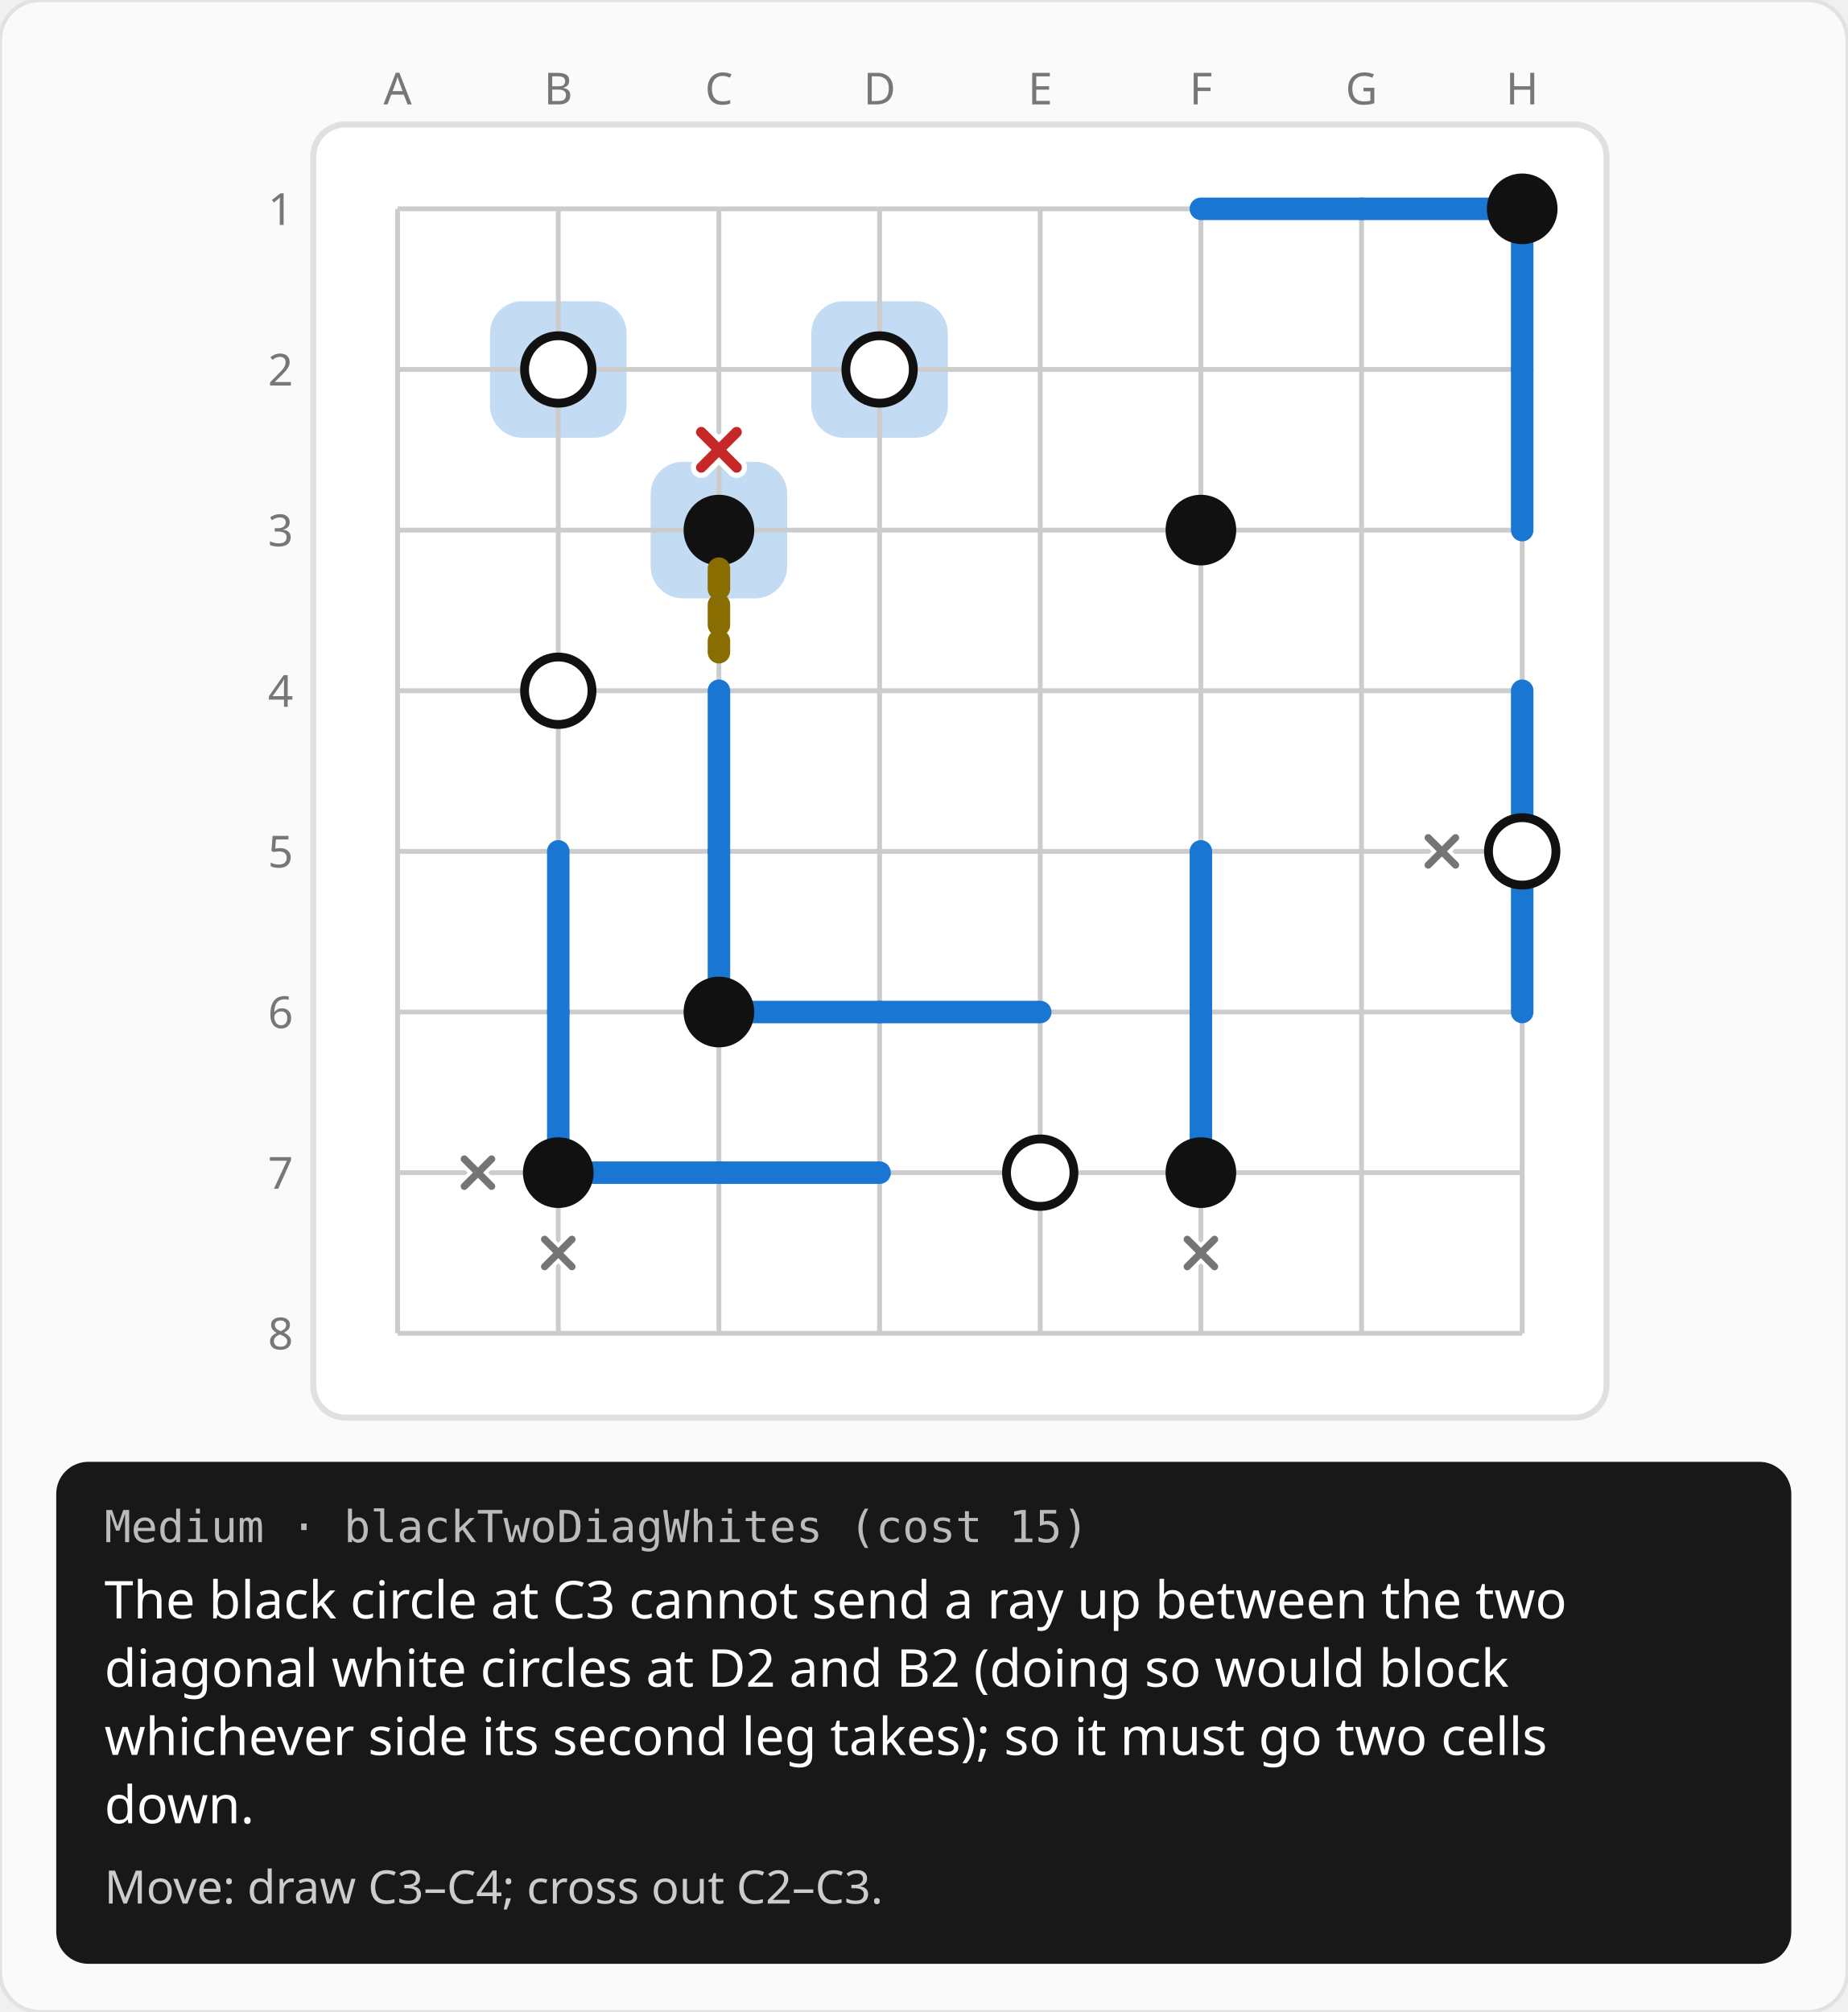
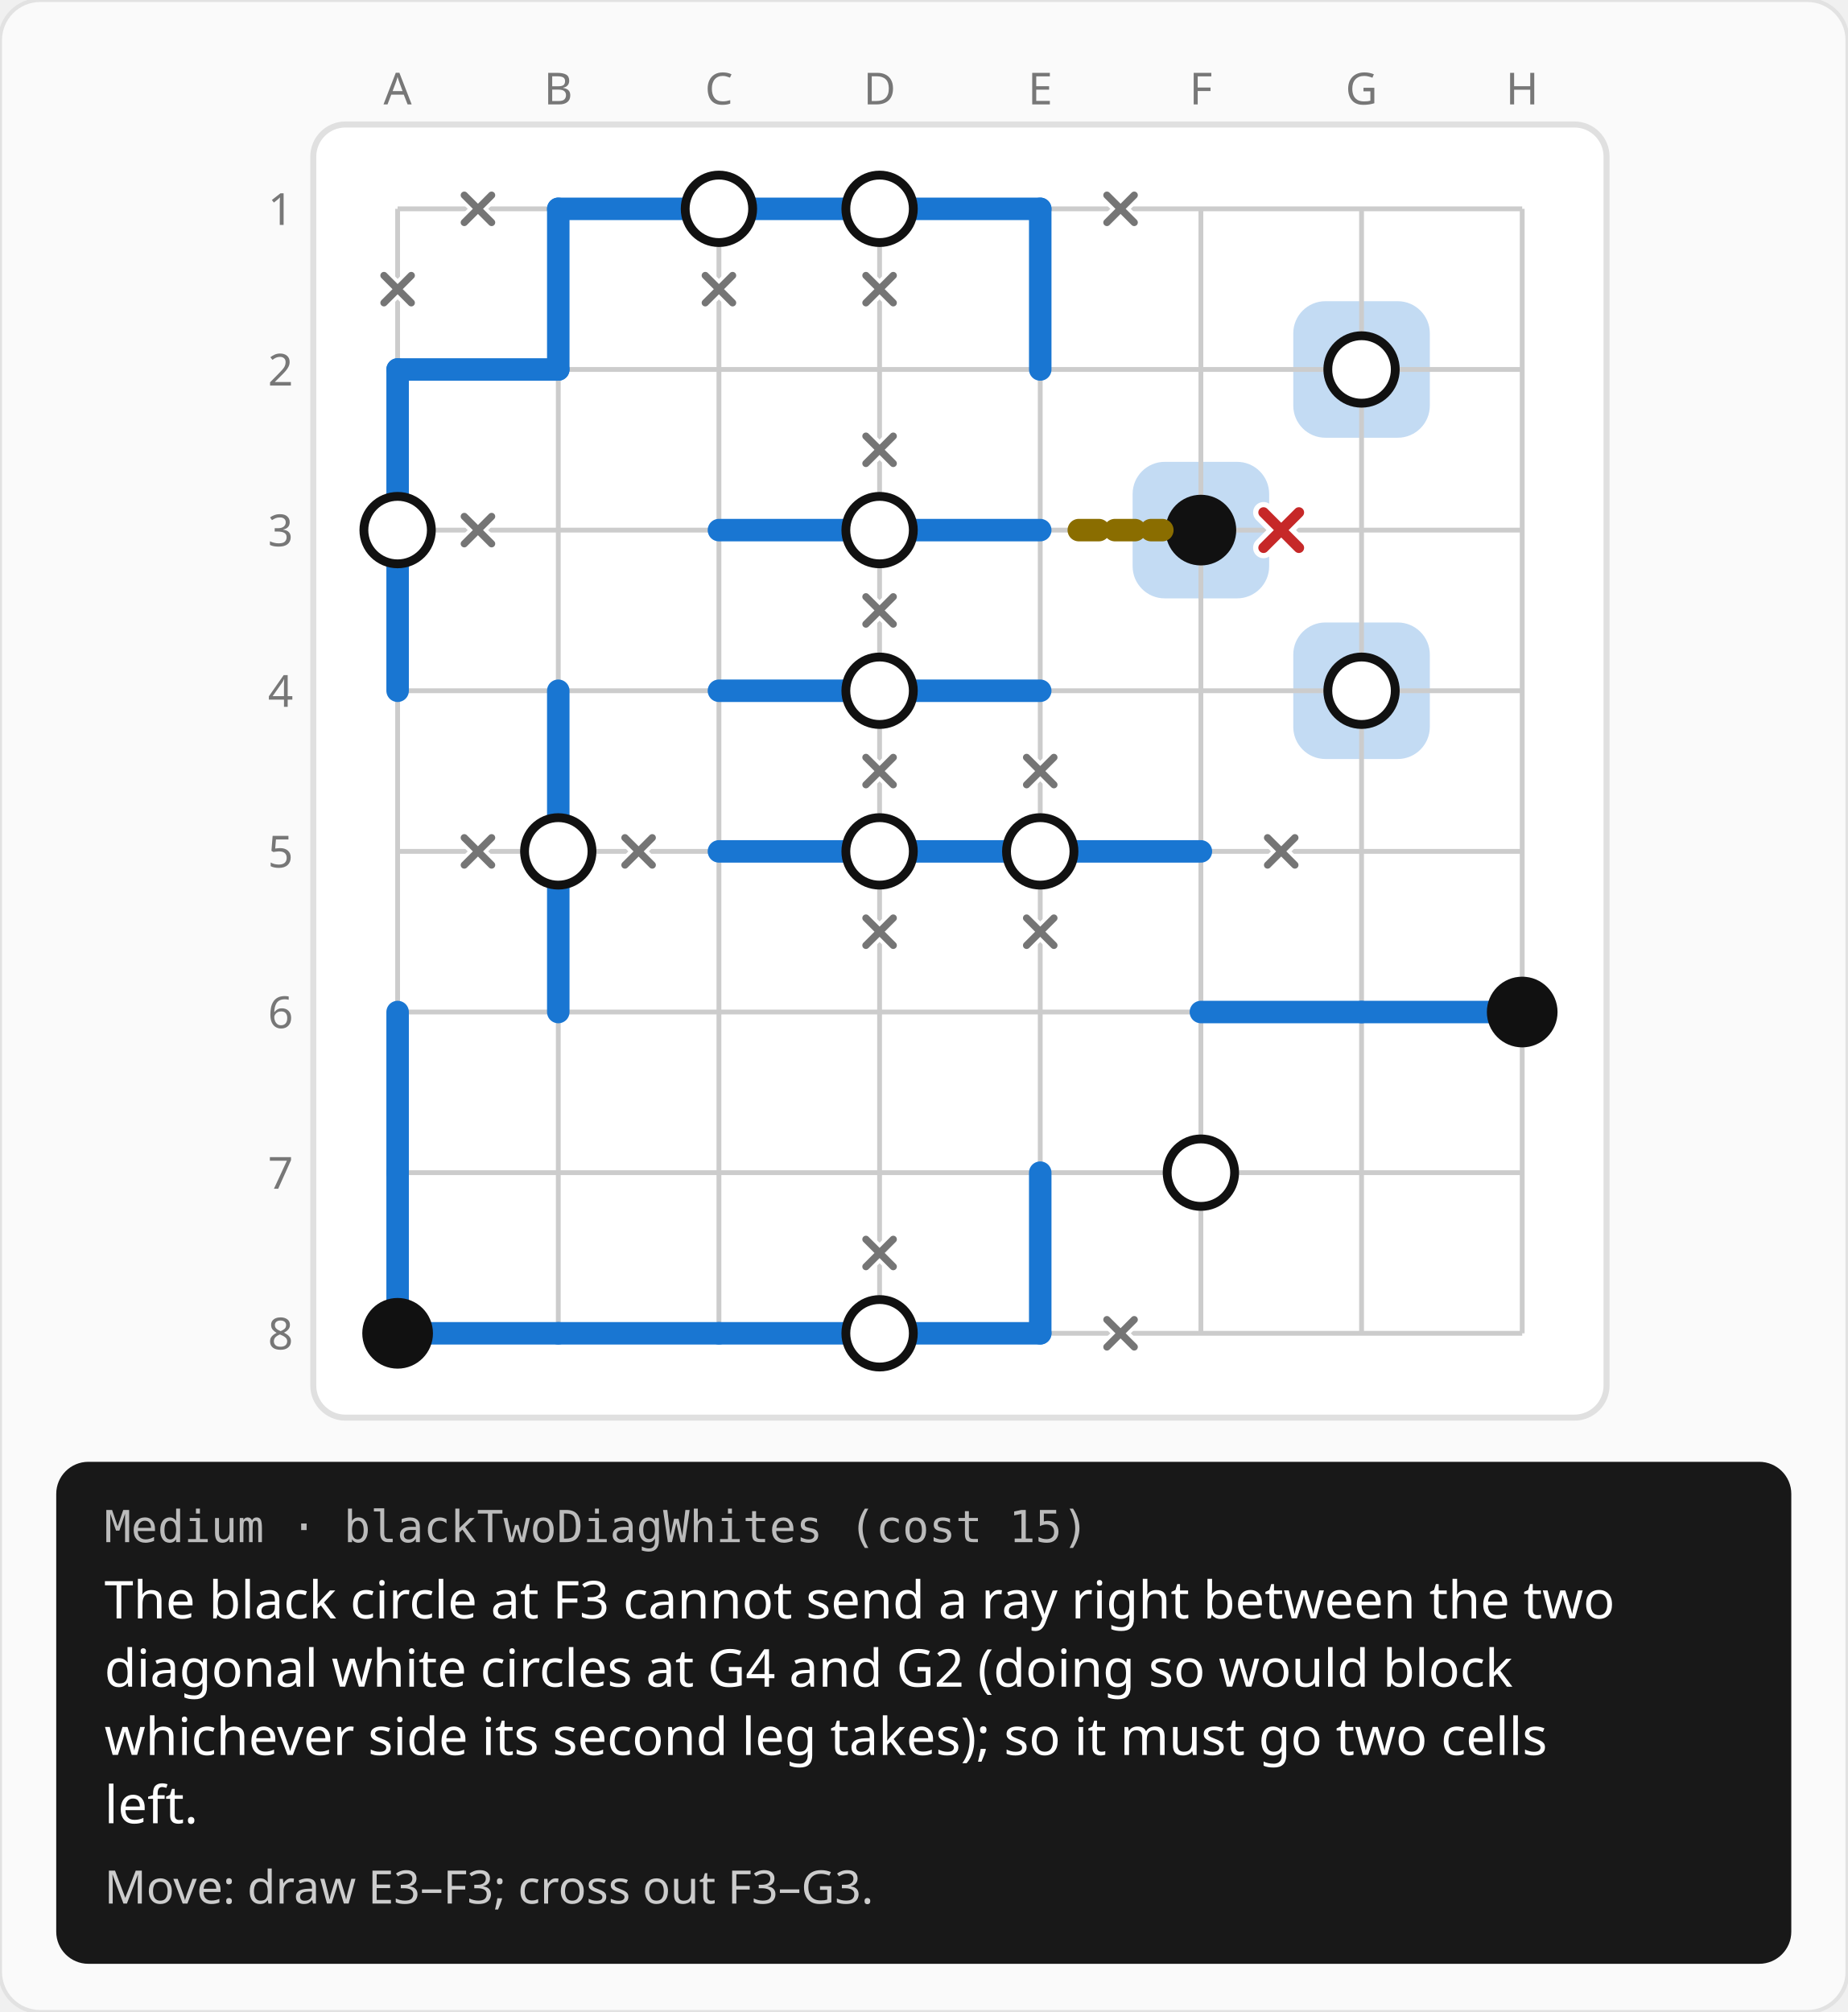
<svg xmlns="http://www.w3.org/2000/svg" width="460" height="501" viewBox="0 0 460 501">
  <rect width="460" height="501" rx="10" fill="#fafafa" stroke="#e2e2e2" />
  <defs>
    <pattern id="hatch" width="8" height="8" patternUnits="userSpaceOnUse" patternTransform="rotate(45)">
      <line x1="0" y1="0" x2="0" y2="8" stroke="#d55e00" stroke-width="3" opacity="0.55" />
    </pattern>
  </defs>
  <g transform="translate(59 12)">
    <text x="40" y="14" fill="#777777" font-size="11" font-family="system-ui, sans-serif" text-anchor="middle">A</text>
    <text x="80" y="14" fill="#777777" font-size="11" font-family="system-ui, sans-serif" text-anchor="middle">B</text>
    <text x="120" y="14" fill="#777777" font-size="11" font-family="system-ui, sans-serif" text-anchor="middle">C</text>
    <text x="160" y="14" fill="#777777" font-size="11" font-family="system-ui, sans-serif" text-anchor="middle">D</text>
    <text x="200" y="14" fill="#777777" font-size="11" font-family="system-ui, sans-serif" text-anchor="middle">E</text>
    <text x="240" y="14" fill="#777777" font-size="11" font-family="system-ui, sans-serif" text-anchor="middle">F</text>
    <text x="280" y="14" fill="#777777" font-size="11" font-family="system-ui, sans-serif" text-anchor="middle">G</text>
    <text x="320" y="14" fill="#777777" font-size="11" font-family="system-ui, sans-serif" text-anchor="middle">H</text>
    <text x="14" y="44" fill="#777777" font-size="11" font-family="system-ui, sans-serif" text-anchor="end">1</text>
    <text x="14" y="84" fill="#777777" font-size="11" font-family="system-ui, sans-serif" text-anchor="end">2</text>
    <text x="14" y="124" fill="#777777" font-size="11" font-family="system-ui, sans-serif" text-anchor="end">3</text>
    <text x="14" y="164" fill="#777777" font-size="11" font-family="system-ui, sans-serif" text-anchor="end">4</text>
    <text x="14" y="204" fill="#777777" font-size="11" font-family="system-ui, sans-serif" text-anchor="end">5</text>
    <text x="14" y="244" fill="#777777" font-size="11" font-family="system-ui, sans-serif" text-anchor="end">6</text>
    <text x="14" y="284" fill="#777777" font-size="11" font-family="system-ui, sans-serif" text-anchor="end">7</text>
    <text x="14" y="324" fill="#777777" font-size="11" font-family="system-ui, sans-serif" text-anchor="end">8</text>
    <g transform="translate(18 18)">
      <rect x="1" y="1" width="322" height="322" rx="8" fill="#ffffff" stroke="#e0e0e0" stroke-width="1.5" />
-       <rect x="85" y="85" width="34" height="34" rx="8" fill="rgba(25,118,210,0.26)" />
-       <rect x="125" y="45" width="34" height="34" rx="8" fill="rgba(25,118,210,0.26)" />
-       <rect x="45" y="45" width="34" height="34" rx="8" fill="rgba(25,118,210,0.26)" />
+       <rect x="205" y="85" width="34" height="34" rx="8" fill="rgba(25,118,210,0.26)" />
+       <rect x="245" y="125" width="34" height="34" rx="8" fill="rgba(25,118,210,0.26)" />
+       <rect x="245" y="45" width="34" height="34" rx="8" fill="rgba(25,118,210,0.26)" />
      <line x1="22" y1="22" x2="302" y2="22" stroke="#cccccc" stroke-width="1.2" />
      <line x1="22" y1="62" x2="302" y2="62" stroke="#cccccc" stroke-width="1.2" />
      <line x1="22" y1="102" x2="302" y2="102" stroke="#cccccc" stroke-width="1.2" />
      <line x1="22" y1="142" x2="302" y2="142" stroke="#cccccc" stroke-width="1.2" />
      <line x1="22" y1="182" x2="302" y2="182" stroke="#cccccc" stroke-width="1.2" />
      <line x1="22" y1="222" x2="302" y2="222" stroke="#cccccc" stroke-width="1.2" />
      <line x1="22" y1="262" x2="302" y2="262" stroke="#cccccc" stroke-width="1.2" />
      <line x1="22" y1="302" x2="302" y2="302" stroke="#cccccc" stroke-width="1.2" />
      <line x1="22" y1="22" x2="22" y2="302" stroke="#cccccc" stroke-width="1.2" />
      <line x1="62" y1="22" x2="62" y2="302" stroke="#cccccc" stroke-width="1.2" />
      <line x1="102" y1="22" x2="102" y2="302" stroke="#cccccc" stroke-width="1.2" />
      <line x1="142" y1="22" x2="142" y2="302" stroke="#cccccc" stroke-width="1.2" />
      <line x1="182" y1="22" x2="182" y2="302" stroke="#cccccc" stroke-width="1.2" />
      <line x1="222" y1="22" x2="222" y2="302" stroke="#cccccc" stroke-width="1.2" />
      <line x1="262" y1="22" x2="262" y2="302" stroke="#cccccc" stroke-width="1.2" />
      <line x1="302" y1="22" x2="302" y2="302" stroke="#cccccc" stroke-width="1.2" />
-       <line x1="222" y1="22" x2="262" y2="22" stroke="#1976d2" stroke-width="5.6" stroke-linecap="round" />
-       <line x1="262" y1="22" x2="302" y2="22" stroke="#1976d2" stroke-width="5.6" stroke-linecap="round" />
-       <line x1="302" y1="22" x2="302" y2="62" stroke="#1976d2" stroke-width="5.6" stroke-linecap="round" />
-       <line x1="302" y1="62" x2="302" y2="102" stroke="#1976d2" stroke-width="5.6" stroke-linecap="round" />
-       <line x1="102" y1="142" x2="102" y2="182" stroke="#1976d2" stroke-width="5.6" stroke-linecap="round" />
-       <line x1="302" y1="142" x2="302" y2="182" stroke="#1976d2" stroke-width="5.6" stroke-linecap="round" />
+       <line x1="62" y1="22" x2="102" y2="22" stroke="#1976d2" stroke-width="5.6" stroke-linecap="round" />
+       <line x1="62" y1="22" x2="62" y2="62" stroke="#1976d2" stroke-width="5.6" stroke-linecap="round" />
+       <line x1="102" y1="22" x2="142" y2="22" stroke="#1976d2" stroke-width="5.6" stroke-linecap="round" />
+       <line x1="142" y1="22" x2="182" y2="22" stroke="#1976d2" stroke-width="5.6" stroke-linecap="round" />
+       <line x1="182" y1="22" x2="182" y2="62" stroke="#1976d2" stroke-width="5.6" stroke-linecap="round" />
+       <line x1="22" y1="62" x2="62" y2="62" stroke="#1976d2" stroke-width="5.6" stroke-linecap="round" />
+       <line x1="22" y1="62" x2="22" y2="102" stroke="#1976d2" stroke-width="5.6" stroke-linecap="round" />
+       <line x1="22" y1="102" x2="22" y2="142" stroke="#1976d2" stroke-width="5.6" stroke-linecap="round" />
+       <line x1="102" y1="102" x2="142" y2="102" stroke="#1976d2" stroke-width="5.6" stroke-linecap="round" />
+       <line x1="142" y1="102" x2="182" y2="102" stroke="#1976d2" stroke-width="5.6" stroke-linecap="round" />
+       <line x1="62" y1="142" x2="62" y2="182" stroke="#1976d2" stroke-width="5.6" stroke-linecap="round" />
+       <line x1="102" y1="142" x2="142" y2="142" stroke="#1976d2" stroke-width="5.6" stroke-linecap="round" />
+       <line x1="142" y1="142" x2="182" y2="142" stroke="#1976d2" stroke-width="5.6" stroke-linecap="round" />
      <line x1="62" y1="182" x2="62" y2="222" stroke="#1976d2" stroke-width="5.6" stroke-linecap="round" />
-       <line x1="102" y1="182" x2="102" y2="222" stroke="#1976d2" stroke-width="5.6" stroke-linecap="round" />
-       <line x1="222" y1="182" x2="222" y2="222" stroke="#1976d2" stroke-width="5.6" stroke-linecap="round" />
-       <line x1="302" y1="182" x2="302" y2="222" stroke="#1976d2" stroke-width="5.6" stroke-linecap="round" />
-       <line x1="62" y1="222" x2="62" y2="262" stroke="#1976d2" stroke-width="5.6" stroke-linecap="round" />
-       <line x1="102" y1="222" x2="142" y2="222" stroke="#1976d2" stroke-width="5.6" stroke-linecap="round" />
-       <line x1="142" y1="222" x2="182" y2="222" stroke="#1976d2" stroke-width="5.6" stroke-linecap="round" />
-       <line x1="222" y1="222" x2="222" y2="262" stroke="#1976d2" stroke-width="5.6" stroke-linecap="round" />
-       <line x1="62" y1="262" x2="102" y2="262" stroke="#1976d2" stroke-width="5.6" stroke-linecap="round" />
-       <line x1="102" y1="262" x2="142" y2="262" stroke="#1976d2" stroke-width="5.6" stroke-linecap="round" />
-       <circle cx="302" cy="22" r="8.8" fill="#111111" />
-       <circle cx="62" cy="62" r="8.4" fill="#ffffff" />
-       <circle cx="62" cy="62" r="8.4" fill="none" stroke="#111111" stroke-width="2.2" />
-       <circle cx="142" cy="62" r="8.4" fill="#ffffff" />
-       <circle cx="142" cy="62" r="8.4" fill="none" stroke="#111111" stroke-width="2.2" />
-       <circle cx="102" cy="102" r="8.8" fill="#111111" />
+       <line x1="102" y1="182" x2="142" y2="182" stroke="#1976d2" stroke-width="5.6" stroke-linecap="round" />
+       <line x1="142" y1="182" x2="182" y2="182" stroke="#1976d2" stroke-width="5.6" stroke-linecap="round" />
+       <line x1="182" y1="182" x2="222" y2="182" stroke="#1976d2" stroke-width="5.6" stroke-linecap="round" />
+       <line x1="22" y1="222" x2="22" y2="262" stroke="#1976d2" stroke-width="5.6" stroke-linecap="round" />
+       <line x1="222" y1="222" x2="262" y2="222" stroke="#1976d2" stroke-width="5.6" stroke-linecap="round" />
+       <line x1="262" y1="222" x2="302" y2="222" stroke="#1976d2" stroke-width="5.6" stroke-linecap="round" />
+       <line x1="22" y1="262" x2="22" y2="302" stroke="#1976d2" stroke-width="5.6" stroke-linecap="round" />
+       <line x1="182" y1="262" x2="182" y2="302" stroke="#1976d2" stroke-width="5.6" stroke-linecap="round" />
+       <line x1="22" y1="302" x2="62" y2="302" stroke="#1976d2" stroke-width="5.6" stroke-linecap="round" />
+       <line x1="62" y1="302" x2="102" y2="302" stroke="#1976d2" stroke-width="5.6" stroke-linecap="round" />
+       <line x1="102" y1="302" x2="142" y2="302" stroke="#1976d2" stroke-width="5.6" stroke-linecap="round" />
+       <line x1="142" y1="302" x2="182" y2="302" stroke="#1976d2" stroke-width="5.6" stroke-linecap="round" />
+       <circle cx="102" cy="22" r="8.4" fill="#ffffff" />
+       <circle cx="102" cy="22" r="8.4" fill="none" stroke="#111111" stroke-width="2.2" />
+       <circle cx="142" cy="22" r="8.4" fill="#ffffff" />
+       <circle cx="142" cy="22" r="8.4" fill="none" stroke="#111111" stroke-width="2.2" />
+       <circle cx="262" cy="62" r="8.4" fill="#ffffff" />
+       <circle cx="262" cy="62" r="8.4" fill="none" stroke="#111111" stroke-width="2.2" />
+       <circle cx="22" cy="102" r="8.4" fill="#ffffff" />
+       <circle cx="22" cy="102" r="8.4" fill="none" stroke="#111111" stroke-width="2.2" />
+       <circle cx="142" cy="102" r="8.4" fill="#ffffff" />
+       <circle cx="142" cy="102" r="8.4" fill="none" stroke="#111111" stroke-width="2.2" />
      <circle cx="222" cy="102" r="8.8" fill="#111111" />
-       <circle cx="62" cy="142" r="8.4" fill="#ffffff" />
-       <circle cx="62" cy="142" r="8.4" fill="none" stroke="#111111" stroke-width="2.2" />
-       <circle cx="302" cy="182" r="8.4" fill="#ffffff" />
-       <circle cx="302" cy="182" r="8.4" fill="none" stroke="#111111" stroke-width="2.2" />
-       <circle cx="102" cy="222" r="8.8" fill="#111111" />
-       <circle cx="62" cy="262" r="8.8" fill="#111111" />
-       <circle cx="182" cy="262" r="8.4" fill="#ffffff" />
-       <circle cx="182" cy="262" r="8.4" fill="none" stroke="#111111" stroke-width="2.2" />
-       <circle cx="222" cy="262" r="8.8" fill="#111111" />
-       <path d="M278.6 178.6L285.4 185.4M278.6 185.4L285.4 178.6" stroke="#ffffff" stroke-width="3.6" stroke-linecap="round" />
-       <path d="M278.6 178.6L285.4 185.4M278.6 185.4L285.4 178.6" stroke="#757575" stroke-width="1.8" stroke-linecap="round" />
-       <path d="M38.6 258.6L45.4 265.4M38.6 265.4L45.4 258.6" stroke="#ffffff" stroke-width="3.6" stroke-linecap="round" />
-       <path d="M38.6 258.6L45.4 265.4M38.6 265.4L45.4 258.6" stroke="#757575" stroke-width="1.8" stroke-linecap="round" />
-       <path d="M58.6 278.6L65.4 285.4M58.6 285.4L65.4 278.6" stroke="#ffffff" stroke-width="3.6" stroke-linecap="round" />
-       <path d="M58.6 278.6L65.4 285.4M58.6 285.4L65.4 278.6" stroke="#757575" stroke-width="1.8" stroke-linecap="round" />
-       <path d="M218.6 278.6L225.4 285.4M218.6 285.4L225.4 278.6" stroke="#ffffff" stroke-width="3.6" stroke-linecap="round" />
-       <path d="M218.6 278.6L225.4 285.4M218.6 285.4L225.4 278.6" stroke="#757575" stroke-width="1.8" stroke-linecap="round" />
-       <line x1="102" y1="111.6" x2="102" y2="132.4" stroke="#8a6d00" stroke-width="5.6" stroke-linecap="round" stroke-dasharray="5 4" />
-       <path d="M97.6 77.6L106.4 86.4M97.6 86.4L106.4 77.6" stroke="#ffffff" stroke-width="5.2" stroke-linecap="round" />
-       <path d="M97.6 77.6L106.4 86.4M97.6 86.4L106.4 77.6" stroke="#c62828" stroke-width="2.6" stroke-linecap="round" />
+       <circle cx="142" cy="142" r="8.4" fill="#ffffff" />
+       <circle cx="142" cy="142" r="8.4" fill="none" stroke="#111111" stroke-width="2.2" />
+       <circle cx="262" cy="142" r="8.4" fill="#ffffff" />
+       <circle cx="262" cy="142" r="8.4" fill="none" stroke="#111111" stroke-width="2.2" />
+       <circle cx="62" cy="182" r="8.4" fill="#ffffff" />
+       <circle cx="62" cy="182" r="8.4" fill="none" stroke="#111111" stroke-width="2.2" />
+       <circle cx="142" cy="182" r="8.4" fill="#ffffff" />
+       <circle cx="142" cy="182" r="8.4" fill="none" stroke="#111111" stroke-width="2.2" />
+       <circle cx="182" cy="182" r="8.4" fill="#ffffff" />
+       <circle cx="182" cy="182" r="8.4" fill="none" stroke="#111111" stroke-width="2.2" />
+       <circle cx="302" cy="222" r="8.8" fill="#111111" />
+       <circle cx="222" cy="262" r="8.4" fill="#ffffff" />
+       <circle cx="222" cy="262" r="8.4" fill="none" stroke="#111111" stroke-width="2.2" />
+       <circle cx="22" cy="302" r="8.8" fill="#111111" />
+       <circle cx="142" cy="302" r="8.4" fill="#ffffff" />
+       <circle cx="142" cy="302" r="8.4" fill="none" stroke="#111111" stroke-width="2.2" />
+       <path d="M38.6 18.6L45.4 25.4M38.6 25.4L45.4 18.6" stroke="#ffffff" stroke-width="3.6" stroke-linecap="round" />
+       <path d="M38.6 18.6L45.4 25.4M38.6 25.4L45.4 18.6" stroke="#757575" stroke-width="1.8" stroke-linecap="round" />
+       <path d="M18.6 38.6L25.4 45.4M18.6 45.4L25.4 38.6" stroke="#ffffff" stroke-width="3.6" stroke-linecap="round" />
+       <path d="M18.6 38.6L25.4 45.4M18.6 45.4L25.4 38.6" stroke="#757575" stroke-width="1.8" stroke-linecap="round" />
+       <path d="M98.6 38.6L105.4 45.4M98.6 45.4L105.4 38.6" stroke="#ffffff" stroke-width="3.6" stroke-linecap="round" />
+       <path d="M98.6 38.6L105.4 45.4M98.6 45.4L105.4 38.6" stroke="#757575" stroke-width="1.8" stroke-linecap="round" />
+       <path d="M138.6 38.6L145.4 45.4M138.6 45.4L145.4 38.6" stroke="#ffffff" stroke-width="3.6" stroke-linecap="round" />
+       <path d="M138.6 38.6L145.4 45.4M138.6 45.4L145.4 38.6" stroke="#757575" stroke-width="1.8" stroke-linecap="round" />
+       <path d="M198.6 18.6L205.4 25.4M198.6 25.4L205.4 18.6" stroke="#ffffff" stroke-width="3.6" stroke-linecap="round" />
+       <path d="M198.6 18.6L205.4 25.4M198.6 25.4L205.4 18.6" stroke="#757575" stroke-width="1.8" stroke-linecap="round" />
+       <path d="M138.6 78.6L145.4 85.4M138.6 85.4L145.4 78.6" stroke="#ffffff" stroke-width="3.6" stroke-linecap="round" />
+       <path d="M138.6 78.6L145.4 85.4M138.6 85.4L145.4 78.6" stroke="#757575" stroke-width="1.8" stroke-linecap="round" />
+       <path d="M38.6 98.6L45.4 105.4M38.6 105.4L45.4 98.6" stroke="#ffffff" stroke-width="3.6" stroke-linecap="round" />
+       <path d="M38.6 98.6L45.4 105.4M38.6 105.4L45.4 98.6" stroke="#757575" stroke-width="1.8" stroke-linecap="round" />
+       <path d="M138.6 118.6L145.4 125.4M138.6 125.4L145.4 118.6" stroke="#ffffff" stroke-width="3.6" stroke-linecap="round" />
+       <path d="M138.6 118.6L145.4 125.4M138.6 125.4L145.4 118.6" stroke="#757575" stroke-width="1.8" stroke-linecap="round" />
+       <path d="M138.6 158.6L145.4 165.4M138.6 165.4L145.4 158.6" stroke="#ffffff" stroke-width="3.6" stroke-linecap="round" />
+       <path d="M138.6 158.6L145.4 165.4M138.6 165.4L145.4 158.6" stroke="#757575" stroke-width="1.8" stroke-linecap="round" />
+       <path d="M178.6 158.6L185.4 165.4M178.6 165.4L185.4 158.6" stroke="#ffffff" stroke-width="3.6" stroke-linecap="round" />
+       <path d="M178.6 158.6L185.4 165.4M178.6 165.4L185.4 158.6" stroke="#757575" stroke-width="1.8" stroke-linecap="round" />
+       <path d="M38.6 178.6L45.4 185.4M38.6 185.4L45.4 178.6" stroke="#ffffff" stroke-width="3.6" stroke-linecap="round" />
+       <path d="M38.6 178.6L45.4 185.4M38.6 185.4L45.4 178.6" stroke="#757575" stroke-width="1.8" stroke-linecap="round" />
+       <path d="M78.6 178.6L85.4 185.4M78.6 185.4L85.4 178.6" stroke="#ffffff" stroke-width="3.6" stroke-linecap="round" />
+       <path d="M78.6 178.6L85.4 185.4M78.6 185.4L85.4 178.6" stroke="#757575" stroke-width="1.8" stroke-linecap="round" />
+       <path d="M138.6 198.6L145.4 205.4M138.6 205.4L145.4 198.6" stroke="#ffffff" stroke-width="3.6" stroke-linecap="round" />
+       <path d="M138.6 198.6L145.4 205.4M138.6 205.4L145.4 198.6" stroke="#757575" stroke-width="1.8" stroke-linecap="round" />
+       <path d="M178.6 198.6L185.4 205.4M178.6 205.4L185.4 198.6" stroke="#ffffff" stroke-width="3.6" stroke-linecap="round" />
+       <path d="M178.6 198.6L185.4 205.4M178.6 205.4L185.4 198.6" stroke="#757575" stroke-width="1.8" stroke-linecap="round" />
+       <path d="M238.6 178.6L245.4 185.4M238.6 185.4L245.4 178.6" stroke="#ffffff" stroke-width="3.6" stroke-linecap="round" />
+       <path d="M238.6 178.6L245.4 185.4M238.6 185.4L245.4 178.6" stroke="#757575" stroke-width="1.8" stroke-linecap="round" />
+       <path d="M138.6 278.6L145.4 285.4M138.6 285.4L145.4 278.6" stroke="#ffffff" stroke-width="3.6" stroke-linecap="round" />
+       <path d="M138.6 278.6L145.4 285.4M138.6 285.4L145.4 278.6" stroke="#757575" stroke-width="1.8" stroke-linecap="round" />
+       <path d="M198.6 298.6L205.4 305.4M198.6 305.4L205.4 298.6" stroke="#ffffff" stroke-width="3.6" stroke-linecap="round" />
+       <path d="M198.6 298.6L205.4 305.4M198.6 305.4L205.4 298.6" stroke="#757575" stroke-width="1.8" stroke-linecap="round" />
+       <line x1="191.6" y1="102" x2="212.4" y2="102" stroke="#8a6d00" stroke-width="5.6" stroke-linecap="round" stroke-dasharray="5 4" />
+       <path d="M237.6 97.6L246.4 106.4M237.6 106.4L246.4 97.6" stroke="#ffffff" stroke-width="5.2" stroke-linecap="round" />
+       <path d="M237.6 97.6L246.4 106.4M237.6 106.4L246.4 97.6" stroke="#c62828" stroke-width="2.6" stroke-linecap="round" />
    </g>
  </g>
  <rect x="14" y="364" width="432" height="125" rx="8" fill="#181818" />
  <text x="26" y="384" fill="#bbbbbb" font-size="11" font-family="ui-monospace, Menlo, monospace">Medium · blackTwoDiagWhites (cost 15)</text>
-   <text x="26" y="403" fill="#ffffff" font-size="13" font-family="system-ui, sans-serif">The black circle at C3 cannot send a ray up between the two</text>
-   <text x="26" y="420" fill="#ffffff" font-size="13" font-family="system-ui, sans-serif">diagonal white circles at D2 and B2 (doing so would block</text>
+   <text x="26" y="403" fill="#ffffff" font-size="13" font-family="system-ui, sans-serif">The black circle at F3 cannot send a ray right between the two</text>
+   <text x="26" y="420" fill="#ffffff" font-size="13" font-family="system-ui, sans-serif">diagonal white circles at G4 and G2 (doing so would block</text>
  <text x="26" y="437" fill="#ffffff" font-size="13" font-family="system-ui, sans-serif">whichever side its second leg takes); so it must go two cells</text>
-   <text x="26" y="454" fill="#ffffff" font-size="13" font-family="system-ui, sans-serif">down.</text>
-   <text x="26" y="474" fill="#cccccc" font-size="11.5" font-family="system-ui, sans-serif">Move: draw C3–C4; cross out C2–C3.</text>
+   <text x="26" y="454" fill="#ffffff" font-size="13" font-family="system-ui, sans-serif">left.</text>
+   <text x="26" y="474" fill="#cccccc" font-size="11.5" font-family="system-ui, sans-serif">Move: draw E3–F3; cross out F3–G3.</text>
</svg>
